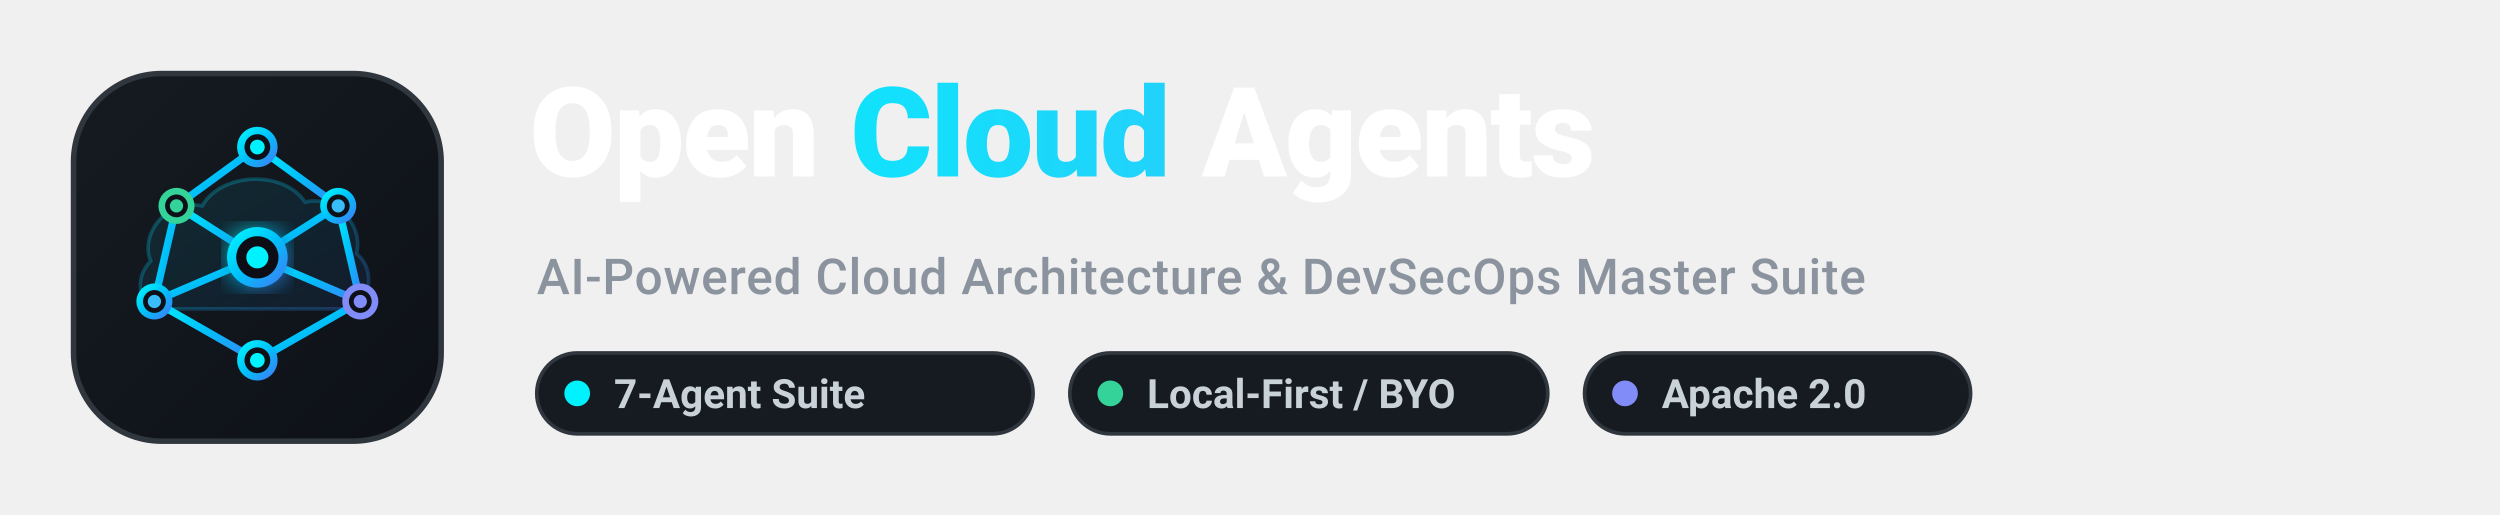
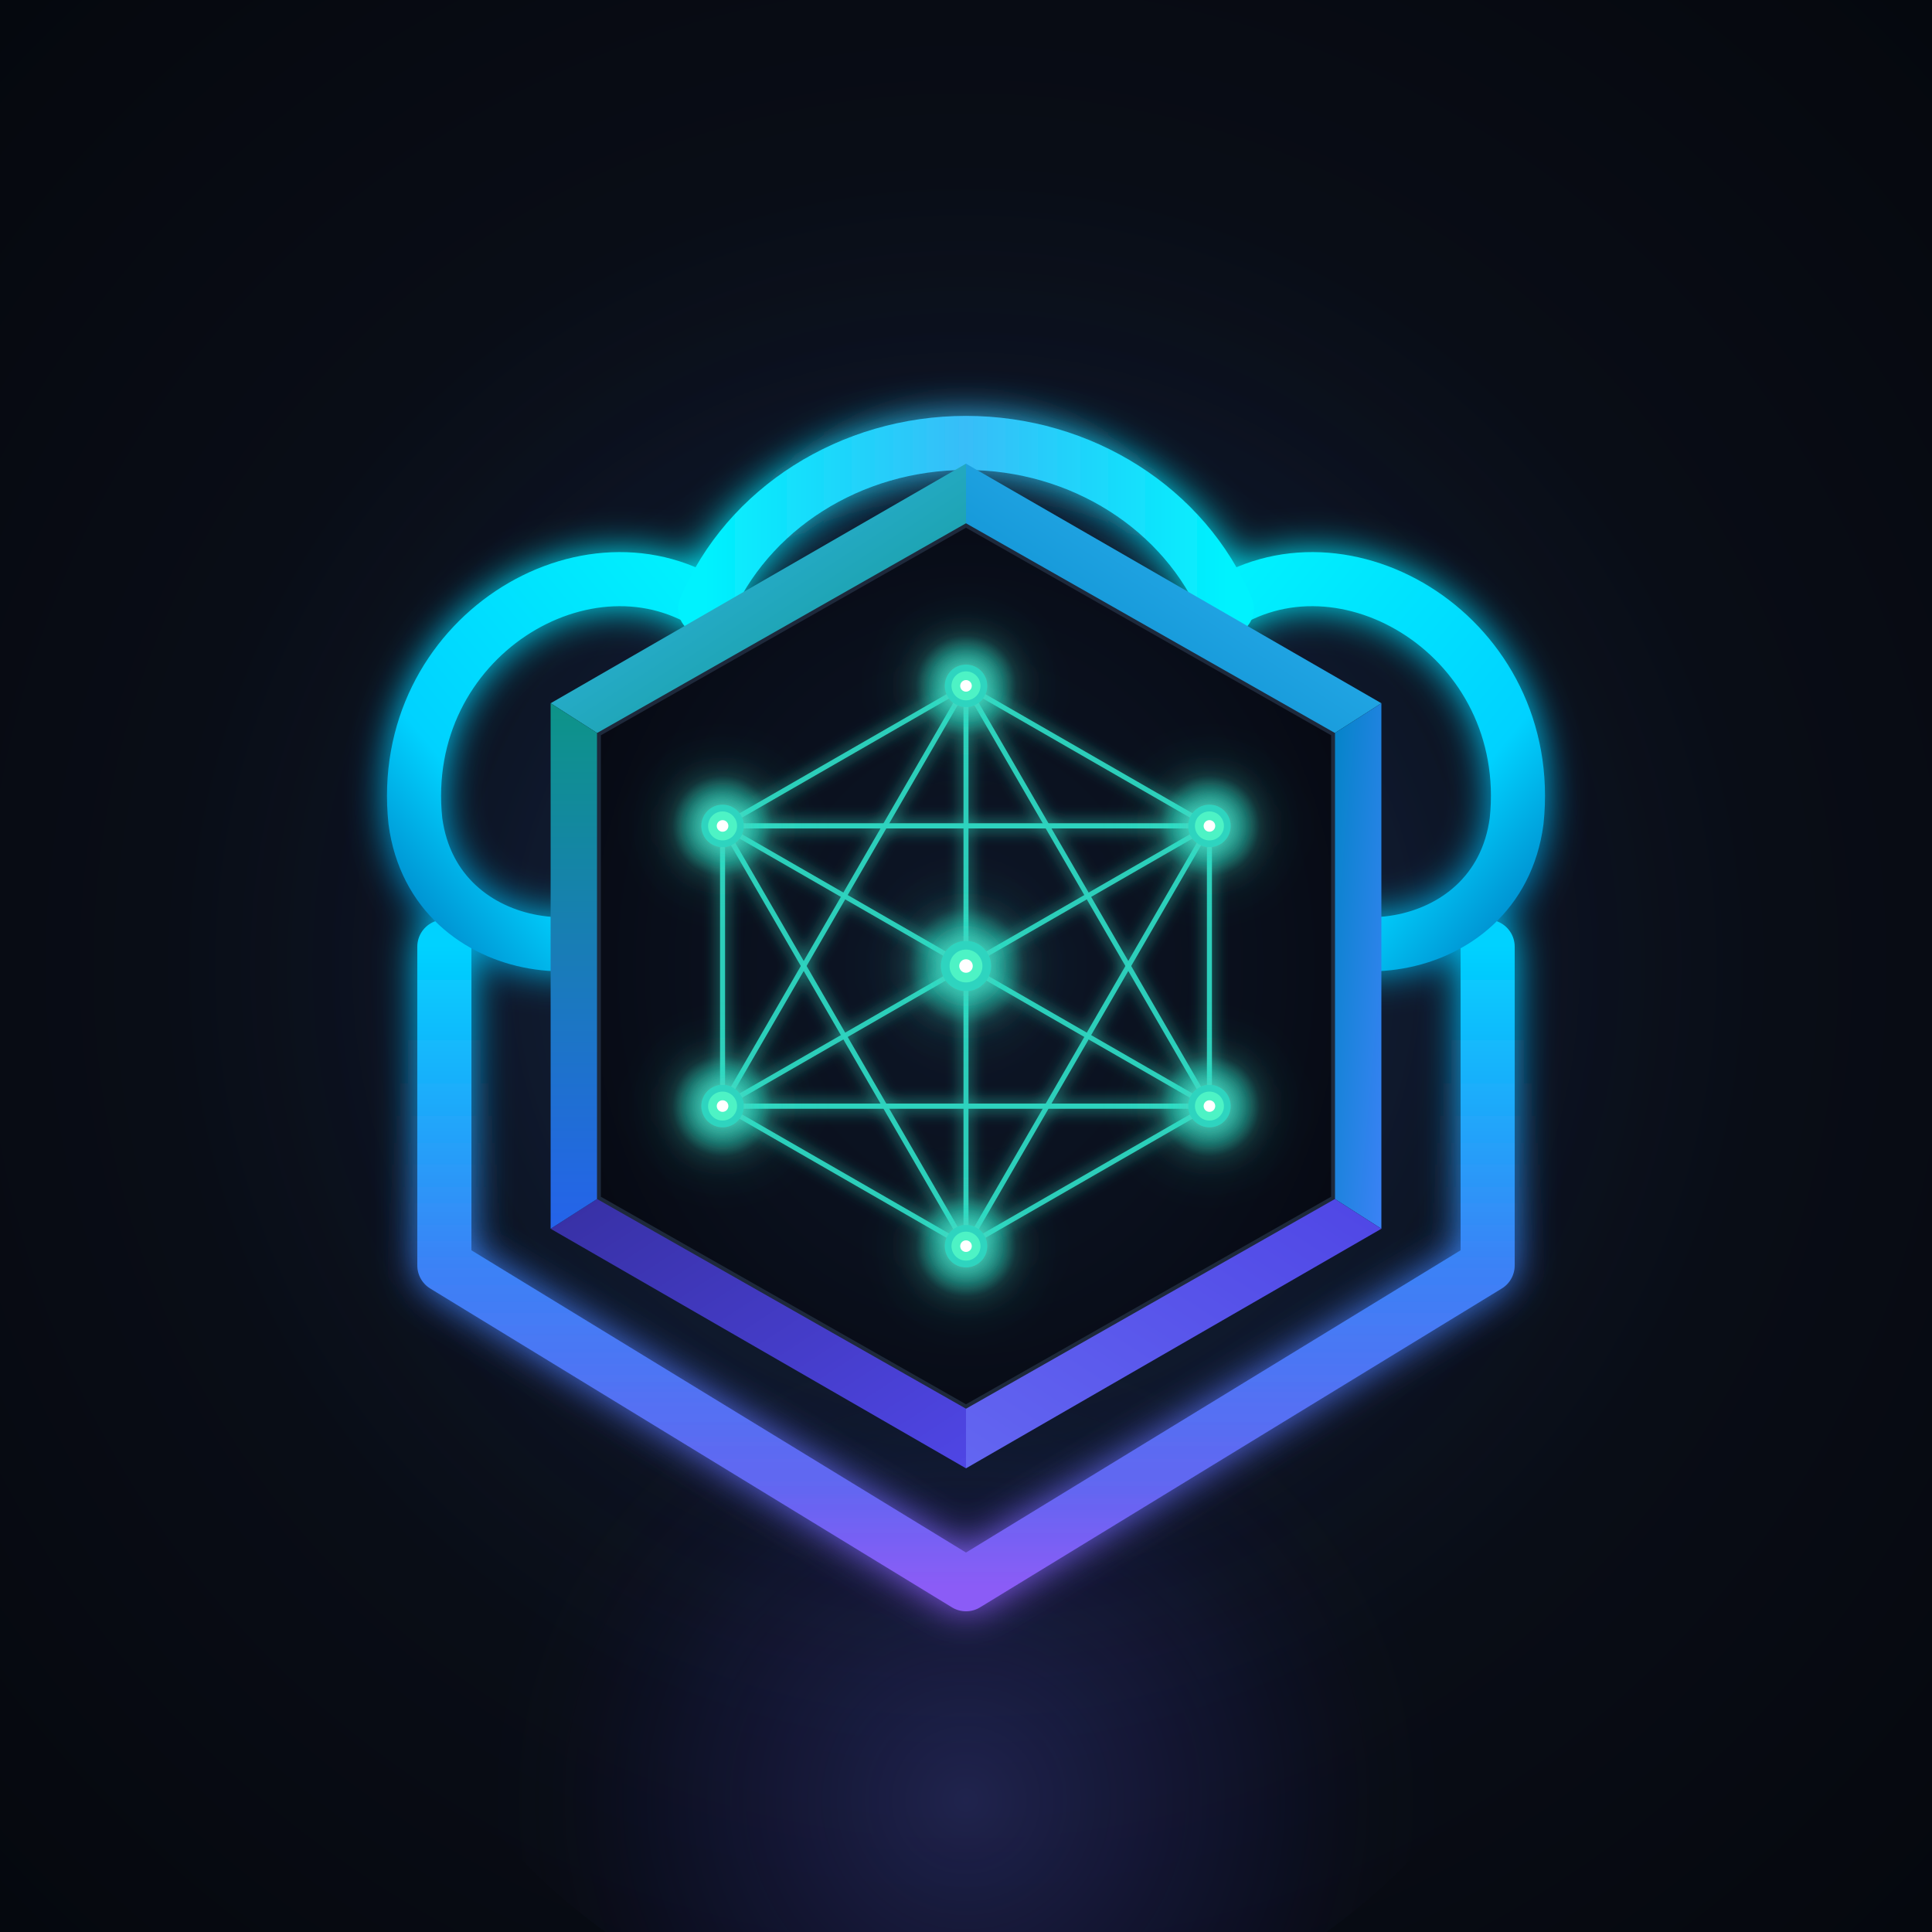
- <svg xmlns="http://www.w3.org/2000/svg" viewBox="0 0 680 140" width="100%" height="100%">
+ <svg xmlns="http://www.w3.org/2000/svg" viewBox="0 0 1000 1000" width="100%" height="100%">
  <defs>
-     <linearGradient id="iconBg" x1="0%" y1="0%" x2="100%" y2="100%">
-       <stop offset="0%" stop-color="#161b22" />
-       <stop offset="100%" stop-color="#0d1117" />
+     <radialGradient id="bgGrad" cx="50%" cy="50%" r="70%">
+       <stop offset="0%" stop-color="#0f172a" />
+       <stop offset="60%" stop-color="#090d16" />
+       <stop offset="100%" stop-color="#05080e" />
+     </radialGradient>
+     <radialGradient id="centerAura" cx="50%" cy="50%" r="50%">
+       <stop offset="0%" stop-color="#00f2fe" stop-opacity="0.18" />
+       <stop offset="40%" stop-color="#3b82f6" stop-opacity="0.10" />
+       <stop offset="100%" stop-color="#0f172a" stop-opacity="0" />
+     </radialGradient>
+     <radialGradient id="shieldBottomGlow" cx="50%" cy="80%" r="40%">
+       <stop offset="0%" stop-color="#6366f1" stop-opacity="0.25" />
+       <stop offset="60%" stop-color="#4f46e5" stop-opacity="0.08" />
+       <stop offset="100%" stop-color="#090d16" stop-opacity="0" />
+     </radialGradient>
+     <linearGradient id="cloudGrad" x1="0%" y1="0%" x2="100%" y2="0%">
+       <stop offset="0%" stop-color="#00f2fe" />
+       <stop offset="50%" stop-color="#38bdf8" />
+       <stop offset="100%" stop-color="#00f2fe" />
    </linearGradient>
-     <linearGradient id="cyanBlueH" x1="0%" y1="0%" x2="100%" y2="100%">
+     <linearGradient id="cloudLeftGrad" x1="100%" y1="0%" x2="0%" y2="100%">
      <stop offset="0%" stop-color="#00f2fe" />
-       <stop offset="50%" stop-color="#00c0fa" />
+       <stop offset="70%" stop-color="#00d2ff" />
+       <stop offset="100%" stop-color="#0284c7" />
+     </linearGradient>
+     <linearGradient id="cloudRightGrad" x1="0%" y1="0%" x2="100%" y2="100%">
+       <stop offset="0%" stop-color="#00f2fe" />
+       <stop offset="70%" stop-color="#00d2ff" />
+       <stop offset="100%" stop-color="#0284c7" />
+     </linearGradient>
+     <linearGradient id="shieldBracketGrad" x1="0%" y1="0%" x2="0%" y2="100%">
+       <stop offset="0%" stop-color="#00d2ff" />
+       <stop offset="50%" stop-color="#3b82f6" />
+       <stop offset="85%" stop-color="#6366f1" />
+       <stop offset="100%" stop-color="#8b5cf6" />
+     </linearGradient>
+     <linearGradient id="bevelTopLeft" x1="0%" y1="0%" x2="100%" y2="100%">
+       <stop offset="0%" stop-color="#38bdf8" />
+       <stop offset="100%" stop-color="#0d9488" />
+     </linearGradient>
+     <linearGradient id="bevelTopRight" x1="100%" y1="0%" x2="0%" y2="100%">
+       <stop offset="0%" stop-color="#38bdf8" />
+       <stop offset="100%" stop-color="#0284c7" />
+     </linearGradient>
+     <linearGradient id="bevelRight" x1="0%" y1="0%" x2="100%" y2="100%">
+       <stop offset="0%" stop-color="#0284c7" />
      <stop offset="100%" stop-color="#3b82f6" />
    </linearGradient>
-     <linearGradient id="textGrad" x1="0%" y1="0%" x2="100%" y2="0%">
-       <stop offset="0%" stop-color="#00f2fe" />
-       <stop offset="100%" stop-color="#38bdf8" />
+     <linearGradient id="bevelBottomRight" x1="100%" y1="0%" x2="0%" y2="100%">
+       <stop offset="0%" stop-color="#4f46e5" />
+       <stop offset="100%" stop-color="#6366f1" />
    </linearGradient>
-     <filter id="softGlow" x="-20%" y="-20%" width="140%" height="140%">
-       <feGaussianBlur stdDeviation="3" result="blur" />
+     <linearGradient id="bevelBottomLeft" x1="0%" y1="0%" x2="100%" y2="100%">
+       <stop offset="0%" stop-color="#3730a3" />
+       <stop offset="100%" stop-color="#4f46e5" />
+     </linearGradient>
+     <linearGradient id="bevelLeft" x1="0%" y1="100%" x2="0%" y2="0%">
+       <stop offset="0%" stop-color="#2563eb" />
+       <stop offset="100%" stop-color="#0d9488" />
+     </linearGradient>
+     <radialGradient id="innerHexGrad" cx="50%" cy="50%" r="60%">
+       <stop offset="0%" stop-color="#0e1728" />
+       <stop offset="70%" stop-color="#090e1a" />
+       <stop offset="100%" stop-color="#060912" />
+     </radialGradient>
+     <filter id="nodeGlowFilter" x="-50%" y="-50%" width="200%" height="200%">
+       <feGaussianBlur stdDeviation="7" result="blur1" />
+       <feGaussianBlur stdDeviation="14" result="blur2" />
+       <feMerge>
+         <feMergeNode in="blur2" />
+         <feMergeNode in="blur1" />
+         <feMergeNode in="SourceGraphic" />
+       </feMerge>
+     </filter>
+     <filter id="lineGlowFilter" x="-20%" y="-20%" width="140%" height="140%">
+       <feGaussianBlur stdDeviation="4" result="blur" />
      <feMerge>
        <feMergeNode in="blur" />
        <feMergeNode in="SourceGraphic" />
      </feMerge>
    </filter>
+     <filter id="ribbonGlow" x="-20%" y="-20%" width="140%" height="140%">
+       <feGaussianBlur stdDeviation="10" result="blur" />
+       <feMerge>
+         <feMergeNode in="blur" />
+         <feMergeNode in="SourceGraphic" />
+       </feMerge>
+     </filter>
+     <radialGradient id="nodeHalo" cx="50%" cy="50%" r="50%">
+       <stop offset="0%" stop-color="#4ef3c5" stop-opacity="0.8" />
+       <stop offset="45%" stop-color="#2dd4bf" stop-opacity="0.4" />
+       <stop offset="100%" stop-color="#00f5d4" stop-opacity="0" />
+     </radialGradient>
  </defs>
-   <g transform="translate(20, 20)">
-     <rect width="100" height="100" rx="24" fill="url(#iconBg)" stroke="#30363d" stroke-width="1.5" />
-     <g transform="translate(0, 0)">
-       <line x1="50" y1="20" x2="28" y2="36" stroke="url(#cyanBlueH)" stroke-width="2" />
-       <line x1="50" y1="20" x2="72" y2="36" stroke="url(#cyanBlueH)" stroke-width="2" />
-       <line x1="28" y1="36" x2="50" y2="50" stroke="url(#cyanBlueH)" stroke-width="2" />
-       <line x1="72" y1="36" x2="50" y2="50" stroke="url(#cyanBlueH)" stroke-width="2" />
-       <line x1="28" y1="36" x2="22" y2="62" stroke="url(#cyanBlueH)" stroke-width="2" />
-       <line x1="72" y1="36" x2="78" y2="62" stroke="url(#cyanBlueH)" stroke-width="2" />
-       <line x1="50" y1="50" x2="22" y2="62" stroke="url(#cyanBlueH)" stroke-width="2" />
-       <line x1="50" y1="50" x2="78" y2="62" stroke="url(#cyanBlueH)" stroke-width="2" />
-       <line x1="50" y1="50" x2="50" y2="78" stroke="url(#cyanBlueH)" stroke-width="2.5" />
-       <line x1="22" y1="62" x2="50" y2="78" stroke="url(#cyanBlueH)" stroke-width="2" />
-       <line x1="78" y1="62" x2="50" y2="78" stroke="url(#cyanBlueH)" stroke-width="2" />
-       <path d="M 24 64 C 18 64, 16 56, 21 51 C 18 44, 25 34, 35 36 C 40 27, 57 26, 63 35 C 70 33, 79 40, 77 49 C 83 54, 80 64, 74 64 Z" fill="url(#cyanBlueH)" fill-opacity="0.08" stroke="url(#cyanBlueH)" stroke-width="1" stroke-opacity="0.25" />
-       <circle cx="50" cy="20" r="4.5" fill="#0d1117" stroke="url(#cyanBlueH)" stroke-width="2" />
-       <circle cx="50" cy="20" r="2" fill="#00f2fe" />
-       <circle cx="28" cy="36" r="4" fill="#0d1117" stroke="#34d399" stroke-width="1.8" />
-       <circle cx="28" cy="36" r="1.8" fill="#34d399" />
-       <circle cx="72" cy="36" r="4" fill="#0d1117" stroke="url(#cyanBlueH)" stroke-width="1.8" />
-       <circle cx="72" cy="36" r="1.8" fill="#38bdf8" />
-       <circle cx="50" cy="50" r="7" fill="#0d1117" stroke="url(#cyanBlueH)" stroke-width="2.5" filter="url(#softGlow)" />
-       <circle cx="50" cy="50" r="3" fill="#00f2fe" />
-       <circle cx="22" cy="62" r="4" fill="#0d1117" stroke="url(#cyanBlueH)" stroke-width="1.8" />
-       <circle cx="22" cy="62" r="1.8" fill="#38bdf8" />
-       <circle cx="78" cy="62" r="4" fill="#0d1117" stroke="#818cf8" stroke-width="1.8" />
-       <circle cx="78" cy="62" r="1.8" fill="#818cf8" />
-       <circle cx="50" cy="78" r="4.5" fill="#0d1117" stroke="url(#cyanBlueH)" stroke-width="2" />
-       <circle cx="50" cy="78" r="2" fill="#00f2fe" />
-     </g>
+   <rect width="1000" height="1000" fill="url(#bgGrad)" />
+   <circle cx="500" cy="500" r="420" fill="url(#centerAura)" />
+   <circle cx="500" cy="740" r="320" fill="url(#shieldBottomGlow)" />
+   <g id="outer-frame" filter="url(#ribbonGlow)">
+     <path d="M 230 490 L 230 655 L 500 820 L 770 655 L 770 490" fill="none" stroke="url(#shieldBracketGrad)" stroke-width="28" stroke-linecap="round" stroke-linejoin="round" />
+     <path d="M 370 315 C 305 270 205 330 215 425 C 225 500 325 505 345 460" fill="none" stroke="url(#cloudLeftGrad)" stroke-width="28" stroke-linecap="round" />
+     <path d="M 630 315 C 695 270 795 330 785 425 C 775 500 675 505 655 460" fill="none" stroke="url(#cloudRightGrad)" stroke-width="28" stroke-linecap="round" />
+     <path d="M 365 315 A 145 135 0 0 1 635 315" fill="none" stroke="url(#cloudGrad)" stroke-width="28" stroke-linecap="round" />
  </g>
-   <g transform="translate(144, 48)">
-     <text font-family="-apple-system, BlinkMacSystemFont, 'Segoe UI', Roboto, 'Helvetica Neue', Arial, sans-serif" font-size="34" font-weight="800" letter-spacing="-0.5px">
-       <tspan fill="#ffffff">Open </tspan>
-       <tspan fill="url(#textGrad)">Cloud </tspan>
-       <tspan fill="#ffffff">Agents</tspan>
-     </text>
-     <text x="2" y="32" font-family="-apple-system, BlinkMacSystemFont, 'Segoe UI', Roboto, 'Helvetica Neue', Arial, sans-serif" font-size="13.5" font-weight="500" fill="#8b949e" letter-spacing="0.2px">
-       AI-Powered Cloud Architecture &amp; DevSecOps Master Suite
-     </text>
-     <g transform="translate(2, 48)">
-       <rect width="135" height="22" rx="11" fill="#161b22" stroke="#30363d" stroke-width="1" />
-       <circle cx="11" cy="11" r="3.5" fill="#00f2fe" />
-       <text x="21" y="15" font-family="-apple-system, BlinkMacSystemFont, 'Segoe UI', Roboto, sans-serif" font-size="11" font-weight="600" fill="#c9d1d9">7-Agent Suite</text>
-       <g transform="translate(145, 0)">
-         <rect width="130" height="22" rx="11" fill="#161b22" stroke="#30363d" stroke-width="1" />
-         <circle cx="11" cy="11" r="3.5" fill="#34d399" />
-         <text x="21" y="15" font-family="-apple-system, BlinkMacSystemFont, 'Segoe UI', Roboto, sans-serif" font-size="11" font-weight="600" fill="#c9d1d9">Local-First / BYO</text>
-       </g>
-       <g transform="translate(285, 0)">
-         <rect width="105" height="22" rx="11" fill="#161b22" stroke="#30363d" stroke-width="1" />
-         <circle cx="11" cy="11" r="3.5" fill="#818cf8" />
-         <text x="21" y="15" font-family="-apple-system, BlinkMacSystemFont, 'Segoe UI', Roboto, sans-serif" font-size="11" font-weight="600" fill="#c9d1d9">Apache 2.0</text>
-       </g>
-     </g>
+   <g id="inner-prism">
+     <polygon points="500,240 500,272 310,380 285,364" fill="url(#bevelTopLeft)" />
+     <polygon points="500,240 715,364 690,380 500,272" fill="url(#bevelTopRight)" />
+     <polygon points="715,364 715,636 690,620 690,380" fill="url(#bevelRight)" />
+     <polygon points="715,636 500,760 500,728 690,620" fill="url(#bevelBottomRight)" />
+     <polygon points="500,760 285,636 310,620 500,728" fill="url(#bevelBottomLeft)" />
+     <polygon points="285,636 285,364 310,380 310,620" fill="url(#bevelLeft)" />
+     <polygon points="500,272 690,380 690,620 500,728 310,620 310,380" fill="url(#innerHexGrad)" stroke="#1e293b" stroke-width="2" />
+   </g>
+   <g id="constellation" filter="url(#lineGlowFilter)">
+     <polygon points="500,355 626,427.5 626,572.5 500,645 374,572.5 374,427.5" fill="none" stroke="#2dd4bf" stroke-width="2.6" opacity="0.95" />
+     <polygon points="500,355 626,572.5 374,572.5" fill="none" stroke="#2dd4bf" stroke-width="2.6" opacity="0.95" />
+     <polygon points="500,645 626,427.5 374,427.5" fill="none" stroke="#2dd4bf" stroke-width="2.6" opacity="0.95" />
+     <line x1="374" y1="427.5" x2="626" y2="427.5" stroke="#2dd4bf" stroke-width="2.6" opacity="0.95" />
+     <line x1="374" y1="572.5" x2="626" y2="572.5" stroke="#2dd4bf" stroke-width="2.6" opacity="0.95" />
+     <line x1="500" y1="355" x2="500" y2="645" stroke="#2dd4bf" stroke-width="2.6" opacity="0.95" />
+     <line x1="374" y1="427.5" x2="626" y2="572.5" stroke="#2dd4bf" stroke-width="2.6" opacity="0.95" />
+     <line x1="374" y1="572.5" x2="626" y2="427.5" stroke="#2dd4bf" stroke-width="2.6" opacity="0.95" />
+   </g>
+   <g id="nodes" filter="url(#nodeGlowFilter)">
+     <circle cx="500" cy="355" r="26" fill="url(#nodeHalo)" />
+     <circle cx="500" cy="355" r="11" fill="#2dd4bf" />
+     <circle cx="500" cy="355" r="7.5" fill="#4ef3c5" />
+     <circle cx="500" cy="355" r="3" fill="#ffffff" />
+     <circle cx="626" cy="427.5" r="26" fill="url(#nodeHalo)" />
+     <circle cx="626" cy="427.5" r="11" fill="#2dd4bf" />
+     <circle cx="626" cy="427.5" r="7.5" fill="#4ef3c5" />
+     <circle cx="626" cy="427.5" r="3" fill="#ffffff" />
+     <circle cx="626" cy="572.5" r="26" fill="url(#nodeHalo)" />
+     <circle cx="626" cy="572.5" r="11" fill="#2dd4bf" />
+     <circle cx="626" cy="572.5" r="7.5" fill="#4ef3c5" />
+     <circle cx="626" cy="572.5" r="3" fill="#ffffff" />
+     <circle cx="500" cy="645" r="26" fill="url(#nodeHalo)" />
+     <circle cx="500" cy="645" r="11" fill="#2dd4bf" />
+     <circle cx="500" cy="645" r="7.5" fill="#4ef3c5" />
+     <circle cx="500" cy="645" r="3" fill="#ffffff" />
+     <circle cx="374" cy="572.5" r="26" fill="url(#nodeHalo)" />
+     <circle cx="374" cy="572.5" r="11" fill="#2dd4bf" />
+     <circle cx="374" cy="572.5" r="7.5" fill="#4ef3c5" />
+     <circle cx="374" cy="572.5" r="3" fill="#ffffff" />
+     <circle cx="374" cy="427.5" r="26" fill="url(#nodeHalo)" />
+     <circle cx="374" cy="427.5" r="11" fill="#2dd4bf" />
+     <circle cx="374" cy="427.5" r="7.5" fill="#4ef3c5" />
+     <circle cx="374" cy="427.5" r="3" fill="#ffffff" />
+     <circle cx="500" cy="500" r="30" fill="url(#nodeHalo)" />
+     <circle cx="500" cy="500" r="13" fill="#2dd4bf" />
+     <circle cx="500" cy="500" r="8.5" fill="#4ef3c5" />
+     <circle cx="500" cy="500" r="3.5" fill="#ffffff" />
  </g>
</svg>
